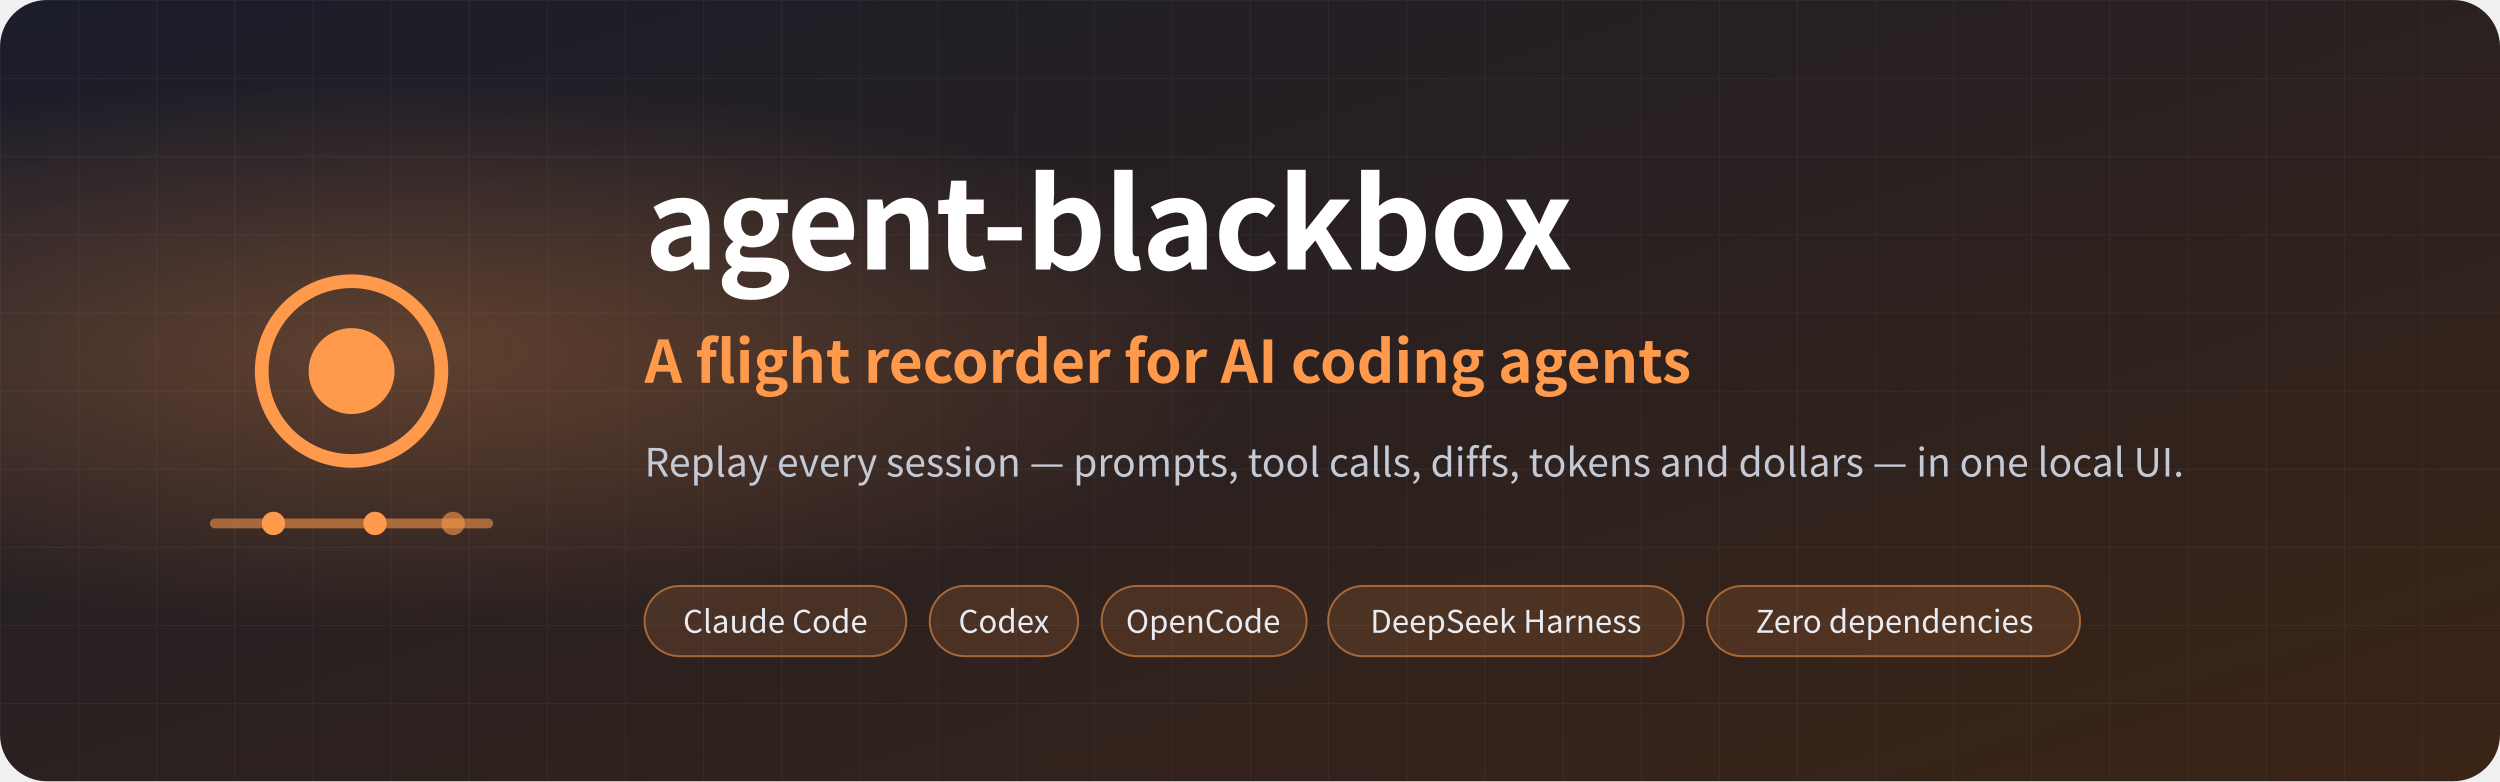
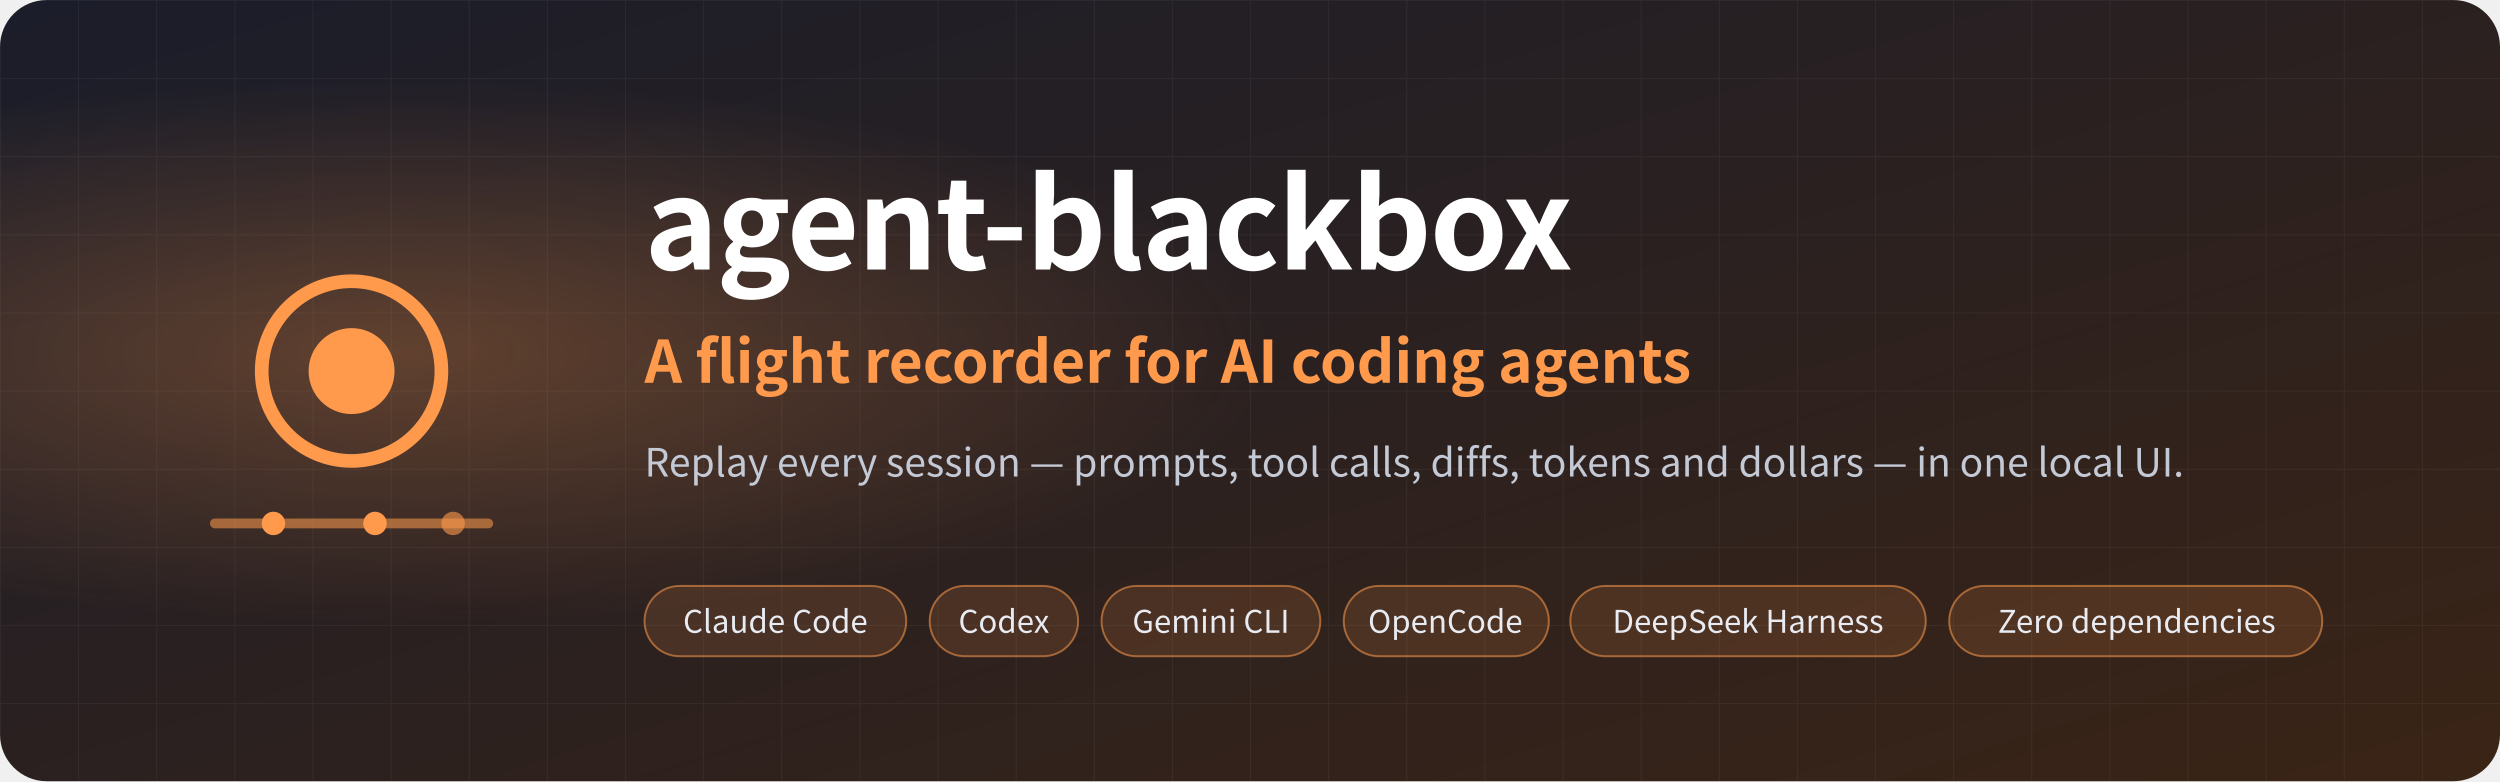
<svg xmlns="http://www.w3.org/2000/svg" viewBox="0 0 1280 400" width="1280" height="400" font-family="-apple-system, BlinkMacSystemFont, 'Segoe UI', 'PingFang SC', 'Microsoft YaHei', 'Noto Sans CJK SC', Helvetica, Arial, sans-serif" role="img" aria-label="agent-blackbox — A flight recorder for AI coding agents">
  <defs>
    <linearGradient id="bg" x1="0" y1="0" x2="1" y2="1">
      <stop offset="0" stop-color="#1b1d2a" />
      <stop offset="1" stop-color="#3a2416" />
    </linearGradient>
    <radialGradient id="glow" cx="0.16" cy="0.45" r="0.35">
      <stop offset="0" stop-color="#ff9a4d" stop-opacity=".28" />
      <stop offset="1" stop-color="#ff9a4d" stop-opacity="0" />
    </radialGradient>
    <pattern id="grid" width="40" height="40" patternUnits="userSpaceOnUse">
      <path d="M40 0H0V40" fill="none" stroke="#ffffff" stroke-opacity=".045" />
    </pattern>
  </defs>
  <rect width="1280" height="400" rx="24" fill="url(#bg)" />
  <rect width="1280" height="400" rx="24" fill="url(#grid)" />
  <rect width="1280" height="400" rx="24" fill="url(#glow)" />
  <g transform="translate(180,190)">
    <circle cx="0" cy="0" r="46" fill="none" stroke="#ff9a4d" stroke-width="7" />
    <circle cx="0" cy="0" r="22" fill="#ff9a4d" />
    <path d="M-70 78 H70" stroke="#ff9a4d" stroke-width="5" stroke-linecap="round" opacity=".55" />
    <circle cx="-40" cy="78" r="6" fill="#ff9a4d" />
    <circle cx="12" cy="78" r="6" fill="#ff9a4d" />
    <circle cx="52" cy="78" r="6" fill="#ff9a4d" opacity=".6" />
  </g>
  <text x="330" y="138" font-size="64" font-weight="800" fill="#ffffff" letter-spacing="-1">agent-blackbox</text>
  <text x="330" y="196" font-size="30" font-weight="600" fill="#ff9a4d">A flight recorder for AI coding agents</text>
  <text x="330" y="244" font-size="20" fill="#c4c9d6">Replay every session — prompts, tool calls, diffs, tokens and dollars — in one local UI.</text>
  <g transform="translate(330,300)">
    <rect width="134" height="36" rx="18" fill="#ff9a4d" fill-opacity=".14" stroke="#ff9a4d" stroke-opacity=".55" />
    <text x="67" y="24" text-anchor="middle" font-size="16" fill="#e8ebf2">Claude Code</text>
  </g>
  <g transform="translate(476,300)">
    <rect width="76" height="36" rx="18" fill="#ff9a4d" fill-opacity=".14" stroke="#ff9a4d" stroke-opacity=".55" />
    <text x="38" y="24" text-anchor="middle" font-size="16" fill="#e8ebf2">Codex</text>
  </g>
  <g transform="translate(564,300)">
+     <rect width="112" height="36" rx="18" fill="#ff9a4d" fill-opacity=".14" stroke="#ff9a4d" stroke-opacity=".55" />
+     <text x="56" y="24" text-anchor="middle" font-size="16" fill="#e8ebf2">Gemini CLI</text>
+   </g>
+   <g transform="translate(688,300)">
    <rect width="105" height="36" rx="18" fill="#ff9a4d" fill-opacity=".14" stroke="#ff9a4d" stroke-opacity=".55" />
    <text x="52" y="24" text-anchor="middle" font-size="16" fill="#e8ebf2">OpenCode</text>
  </g>
-   <g transform="translate(680,300)">
+   <g transform="translate(804,300)">
    <rect width="182" height="36" rx="18" fill="#ff9a4d" fill-opacity=".14" stroke="#ff9a4d" stroke-opacity=".55" />
    <text x="91" y="24" text-anchor="middle" font-size="16" fill="#e8ebf2">DeepSeek Harness</text>
  </g>
-   <g transform="translate(874,300)">
+   <g transform="translate(998,300)">
    <rect width="191" height="36" rx="18" fill="#ff9a4d" fill-opacity=".14" stroke="#ff9a4d" stroke-opacity=".55" />
    <text x="96" y="24" text-anchor="middle" font-size="16" fill="#e8ebf2">Zero dependencies</text>
  </g>
</svg>
